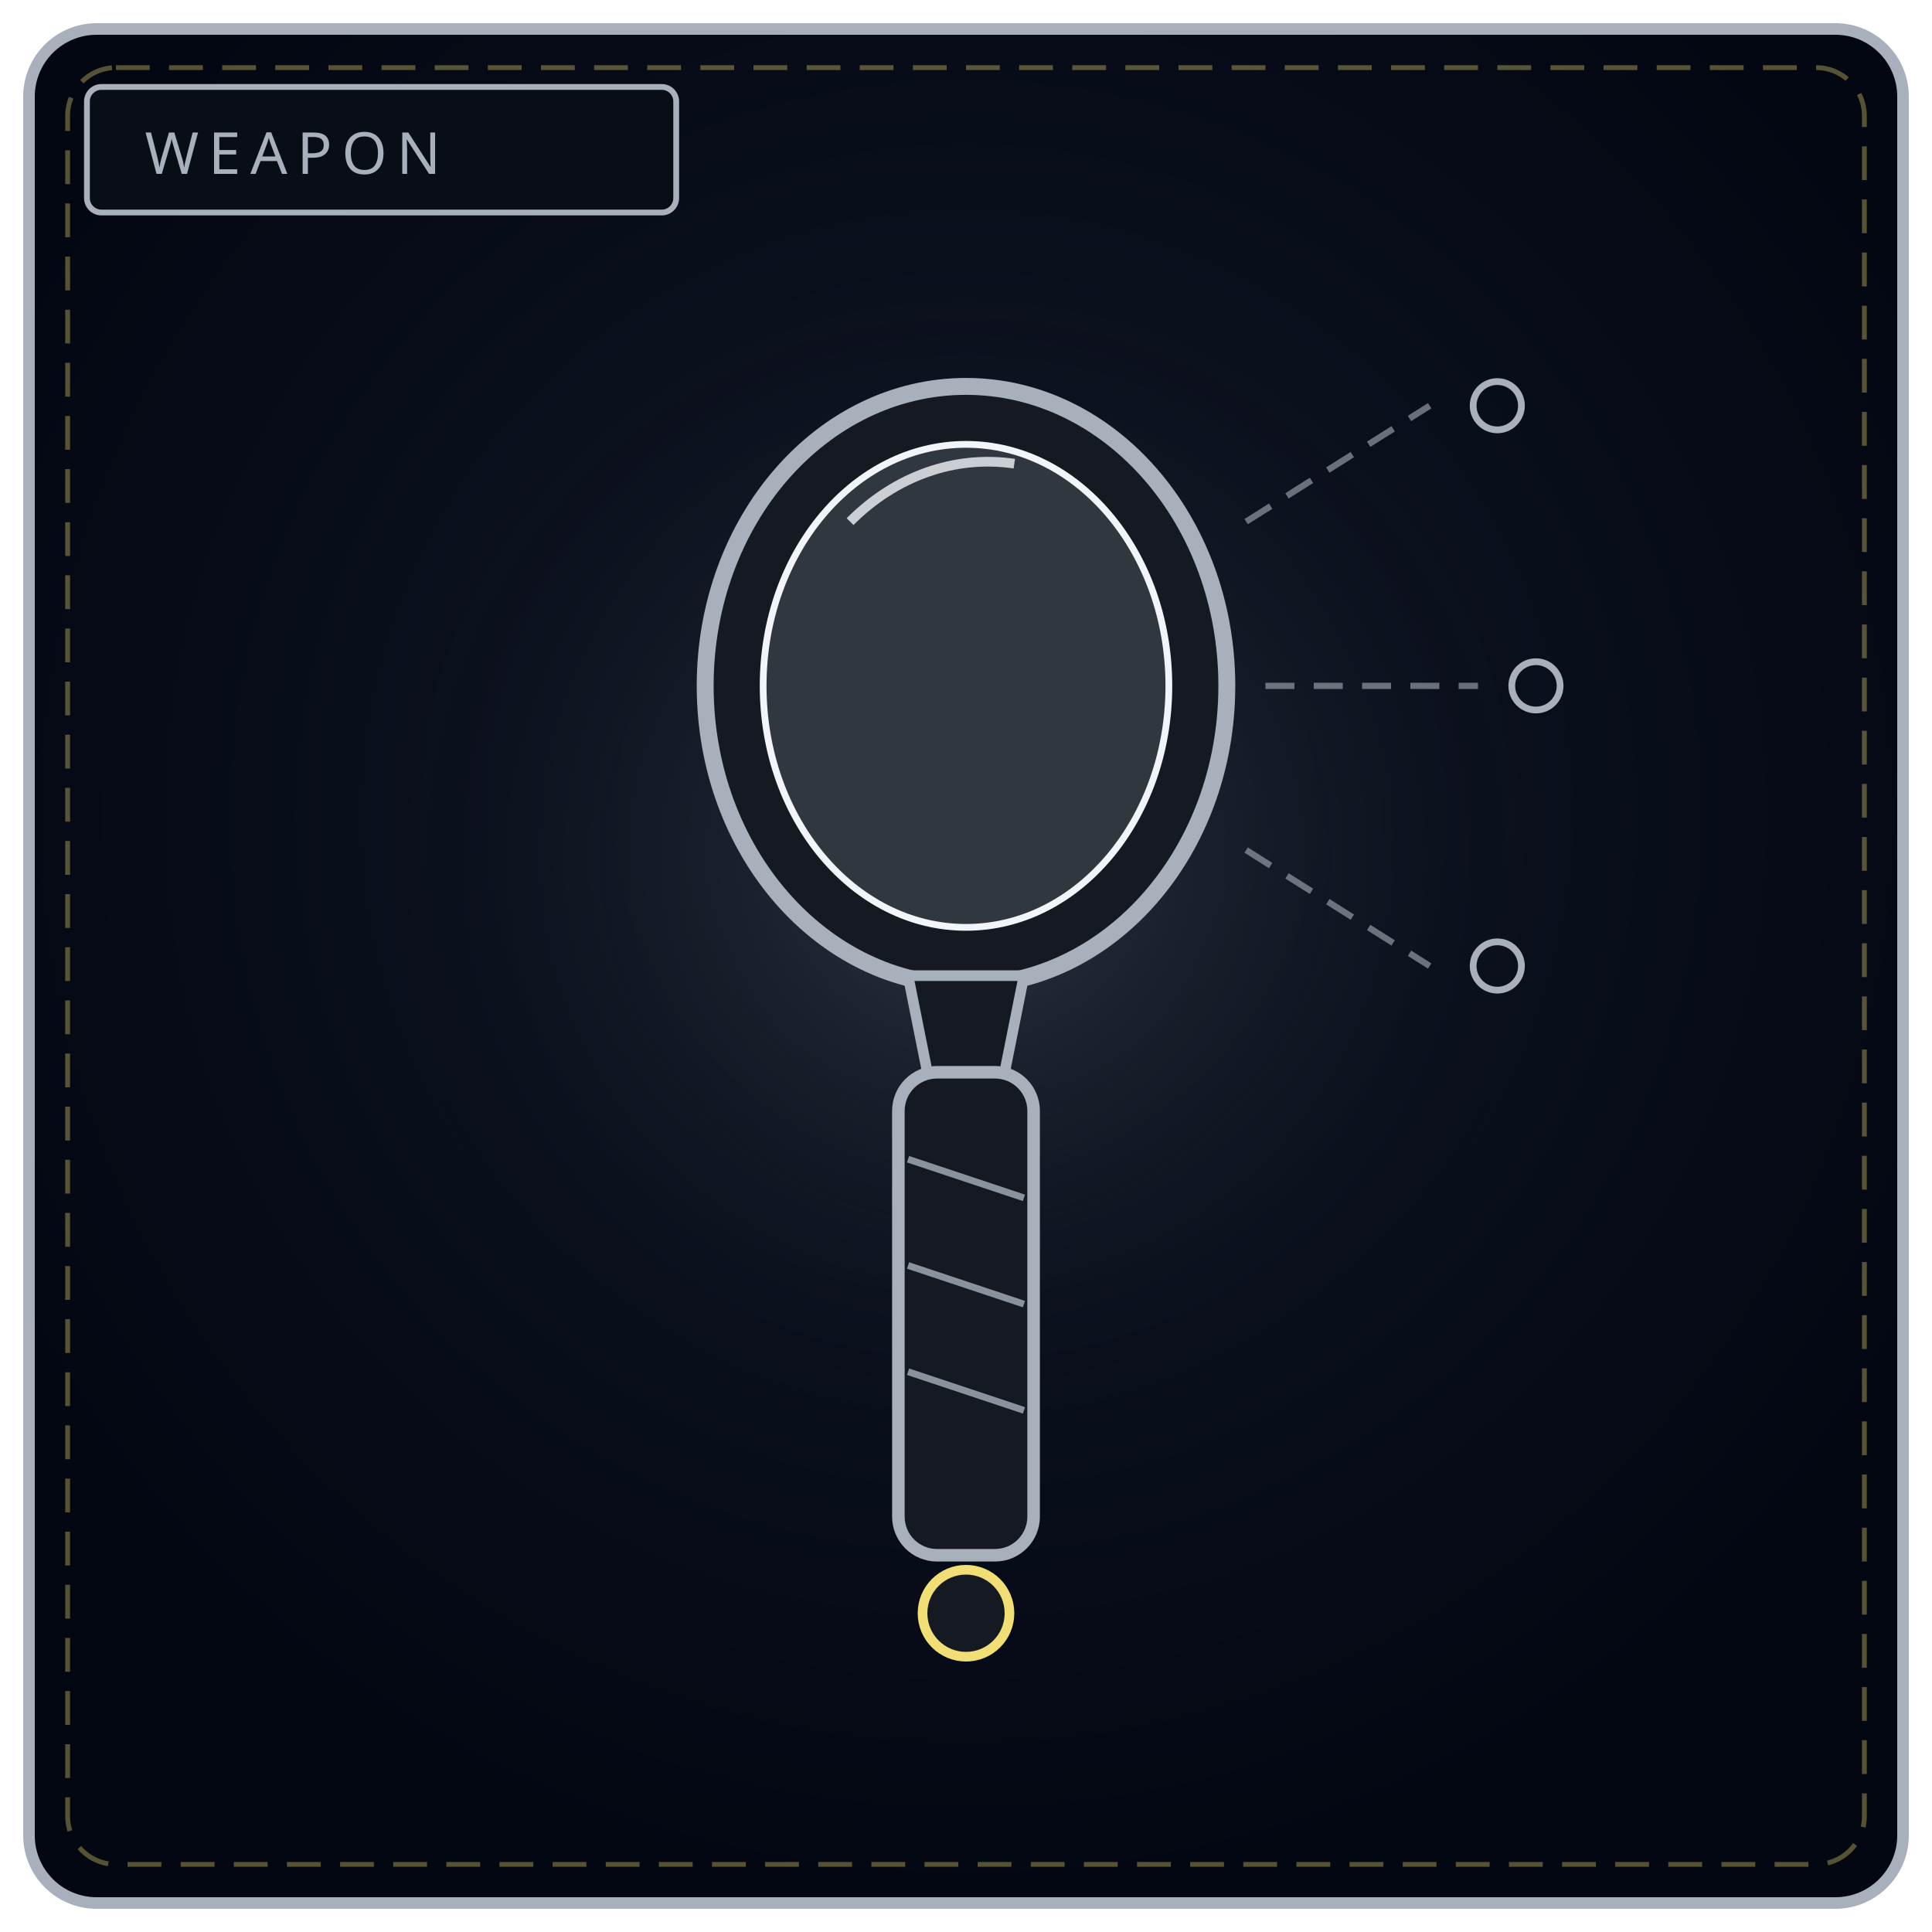
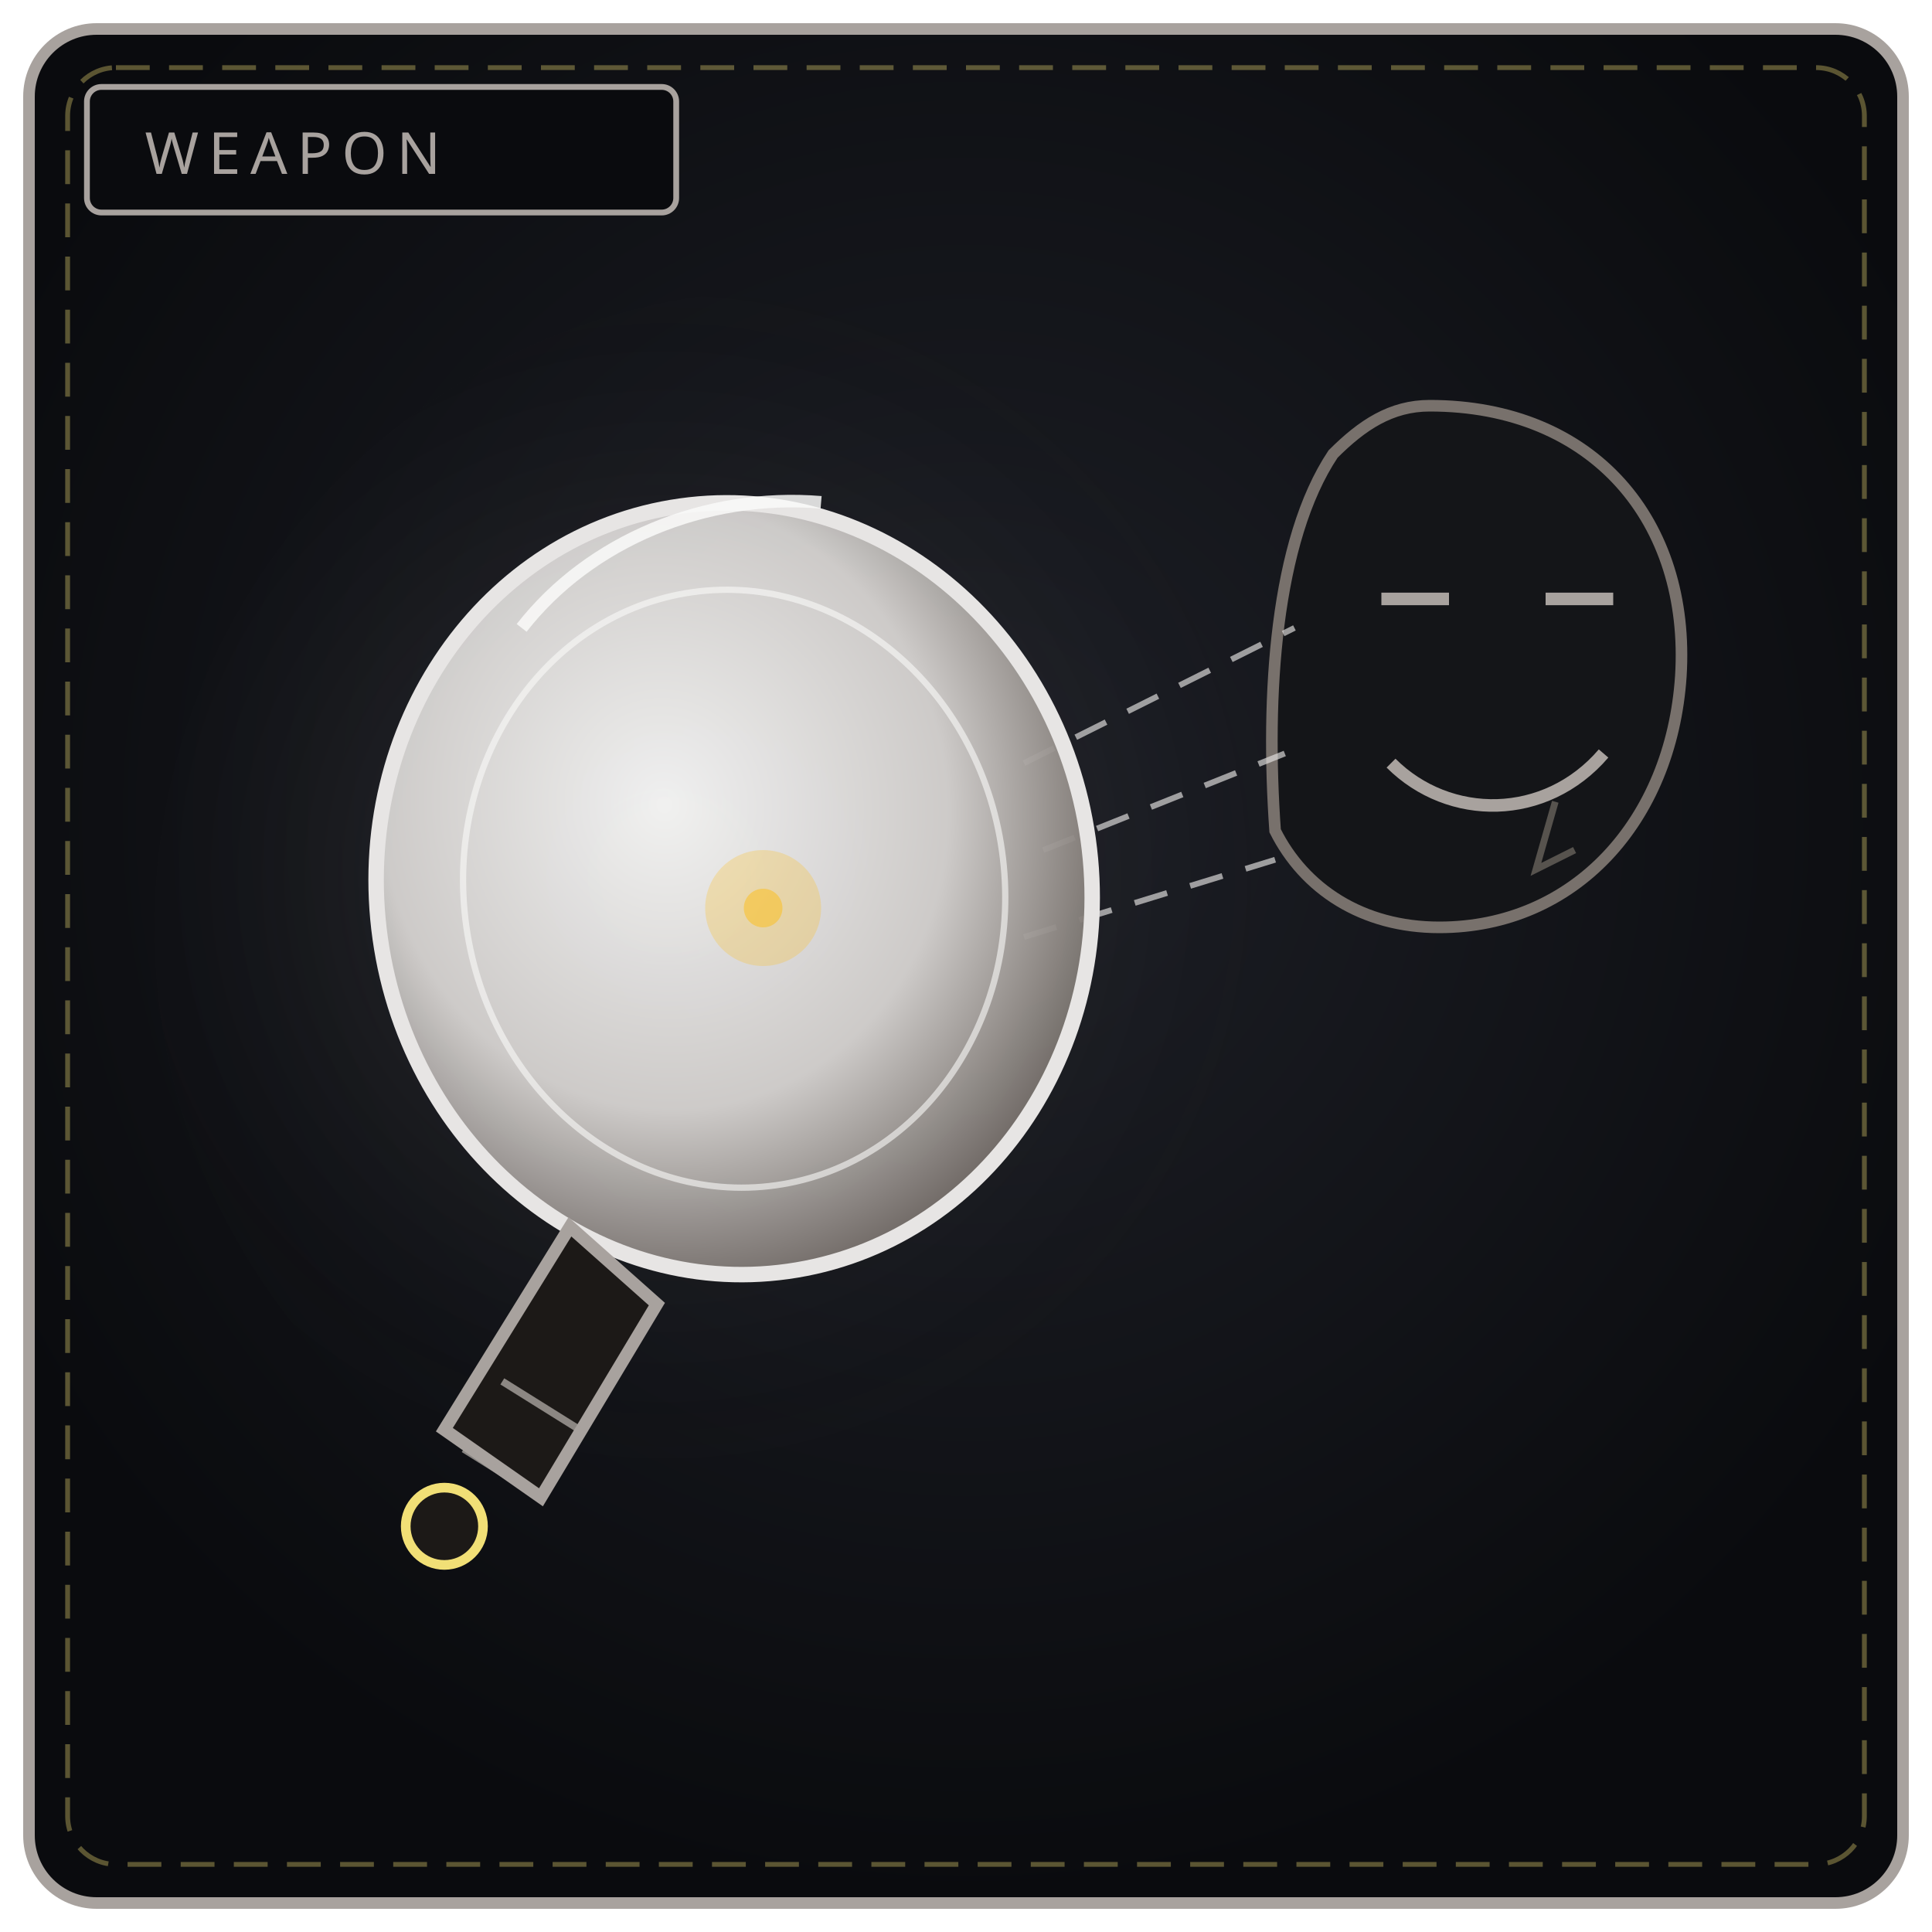
<svg xmlns="http://www.w3.org/2000/svg" viewBox="0 0 400 400" width="100%" height="100%" role="img" aria-label="THE JOY LENS">
  <defs>
    <radialGradient id="bw051" cx="50%" cy="42%" r="58%">
-       <stop offset="0%" stop-color="#111827" />
-       <stop offset="100%" stop-color="#030712" />
+       <stop offset="0%" stop-color="#1d1f26" />
+       <stop offset="100%" stop-color="#0a0b0e" />
    </radialGradient>
-     <radialGradient id="gw051" cx="50%" cy="46%" r="50%">
-       <stop offset="0%" stop-color="#a8b0bc" stop-opacity=".2" />
+     <radialGradient id="gw051" cx="40%" cy="46%" r="52%">
+       <stop offset="0%" stop-color="#e7e5e4" stop-opacity=".16" />
      <stop offset="100%" stop-color="#000" stop-opacity="0" />
    </radialGradient>
+     <radialGradient id="dk051" cx="42%" cy="38%" r="72%">
+       <stop offset="0%" stop-color="#fafaf9" />
+       <stop offset="55%" stop-color="#d6d3d1" />
+       <stop offset="88%" stop-color="#78716c" />
+       <stop offset="100%" stop-color="#57534e" />
+     </radialGradient>
  </defs>
-   <rect x="6" y="6" width="388" height="388" rx="14" fill="url(#bw051)" stroke="#a8b0bc" stroke-width="2.4" />
+   <rect x="6" y="6" width="388" height="388" rx="14" fill="url(#bw051)" stroke="#a8a29e" stroke-width="2.4" />
  <rect x="14" y="14" width="372" height="372" rx="10" fill="none" stroke="#f1df76" stroke-width="1" stroke-dasharray="7 4" opacity=".35" />
-   <circle cx="200" cy="188" r="130" fill="url(#gw051)" />
-   <rect x="18" y="18" width="122" height="26" rx="3" fill="#090d16" stroke="#a8b0bc" stroke-width="1.2" />
-   <text x="30" y="36" fill="#a8b0bc" font-family="Impact, Arial Black, sans-serif" font-size="12" letter-spacing="2">WEAPON</text>
-   <ellipse cx="200" cy="142" rx="54" ry="62" fill="#141922" stroke="#a8b0bc" stroke-width="3.5" />
-   <ellipse cx="200" cy="142" rx="42" ry="50" fill="#e8edf4" fill-opacity=".14" stroke="#f1f5f9" stroke-width="1.4" />
-   <path d="M176 108 A44 52 0 0 1 210 96" fill="none" stroke="#f1f5f9" stroke-width="2" opacity=".8" />
-   <path d="M258 108 L296 84 M262 142 L306 142 M258 176 L296 200" stroke="#a8b0bc" stroke-width="1.3" stroke-dasharray="6 4" opacity=".6" />
-   <circle cx="310" cy="84" r="5" fill="none" stroke="#a8b0bc" stroke-width="1.4" />
-   <circle cx="318" cy="142" r="5" fill="none" stroke="#a8b0bc" stroke-width="1.4" />
-   <circle cx="310" cy="200" r="5" fill="none" stroke="#a8b0bc" stroke-width="1.4" />
-   <path d="M188 202 L212 202 L208 222 L192 222 Z" fill="#141922" stroke="#a8b0bc" stroke-width="2.2" />
-   <rect x="186" y="222" width="28" height="100" rx="8" fill="#141922" stroke="#a8b0bc" stroke-width="2.6" />
-   <path d="M188 240 L212 248 M188 262 L212 270 M188 284 L212 292" stroke="#a8b0bc" stroke-width="1.4" opacity=".8" />
-   <circle cx="200" cy="334" r="9" fill="#141922" stroke="#f1df76" stroke-width="2" />
+   <circle cx="164" cy="192" r="132" fill="url(#gw051)" />
+   <rect x="18" y="18" width="122" height="26" rx="3" fill="#0a0b0e" stroke="#a8a29e" stroke-width="1.2" />
+   <text x="30" y="36" fill="#a8a29e" font-family="Impact, Arial Black, sans-serif" font-size="12" letter-spacing="2">WEAPON</text>
+   <path d="M296 84 C 330 84, 350 108, 348 140 C 346 170, 326 192, 298 192 C 282 192, 270 184, 264 172 C 262 144, 264 112, 276 94 C 282 88, 288 84, 296 84 Z" fill="#141518" stroke="#78716c" stroke-width="2.4" />
+   <path d="M286 124 L300 124 M320 124 L334 124" stroke="#a8a29e" stroke-width="2.6" />
+   <path d="M288 158 C 300 170, 320 170, 332 156" fill="none" stroke="#a8a29e" stroke-width="2.6" />
+   <path d="M322 166 L318 180 L326 176" fill="none" stroke="#57534e" stroke-width="1.4" />
+   <path d="M212 158 L268 130 M216 176 L266 156 M212 194 L264 178" stroke="#e7e5e4" stroke-width="1.2" stroke-dasharray="7 5" opacity=".65" />
+   <ellipse cx="152" cy="184" rx="74" ry="80" fill="url(#dk051)" fill-opacity=".95" stroke="#e7e5e4" stroke-width="3.2" transform="rotate(-8 152 184)" />
+   <ellipse cx="152" cy="184" rx="56" ry="62" fill="none" stroke="#fafaf9" stroke-width="1.3" opacity=".6" transform="rotate(-8 152 184)" />
+   <path d="M108 130 C 122 112, 146 102, 170 104" fill="none" stroke="#fafaf9" stroke-width="2.6" opacity=".85" />
+   <circle cx="158" cy="188" r="12" fill="#fbbf24" fill-opacity=".28" />
+   <circle cx="158" cy="188" r="4" fill="#fbbf24" fill-opacity=".55" />
+   <path d="M118 254 L92 296 L112 310 L136 270 Z" fill="#1c1917" stroke="#a8a29e" stroke-width="2.6" />
+   <path d="M104 286 L120 296 M96 300 L112 310" stroke="#a8a29e" stroke-width="1.5" opacity=".8" />
+   <circle cx="92" cy="316" r="8" fill="#1c1917" stroke="#f1df76" stroke-width="2" />
</svg>
